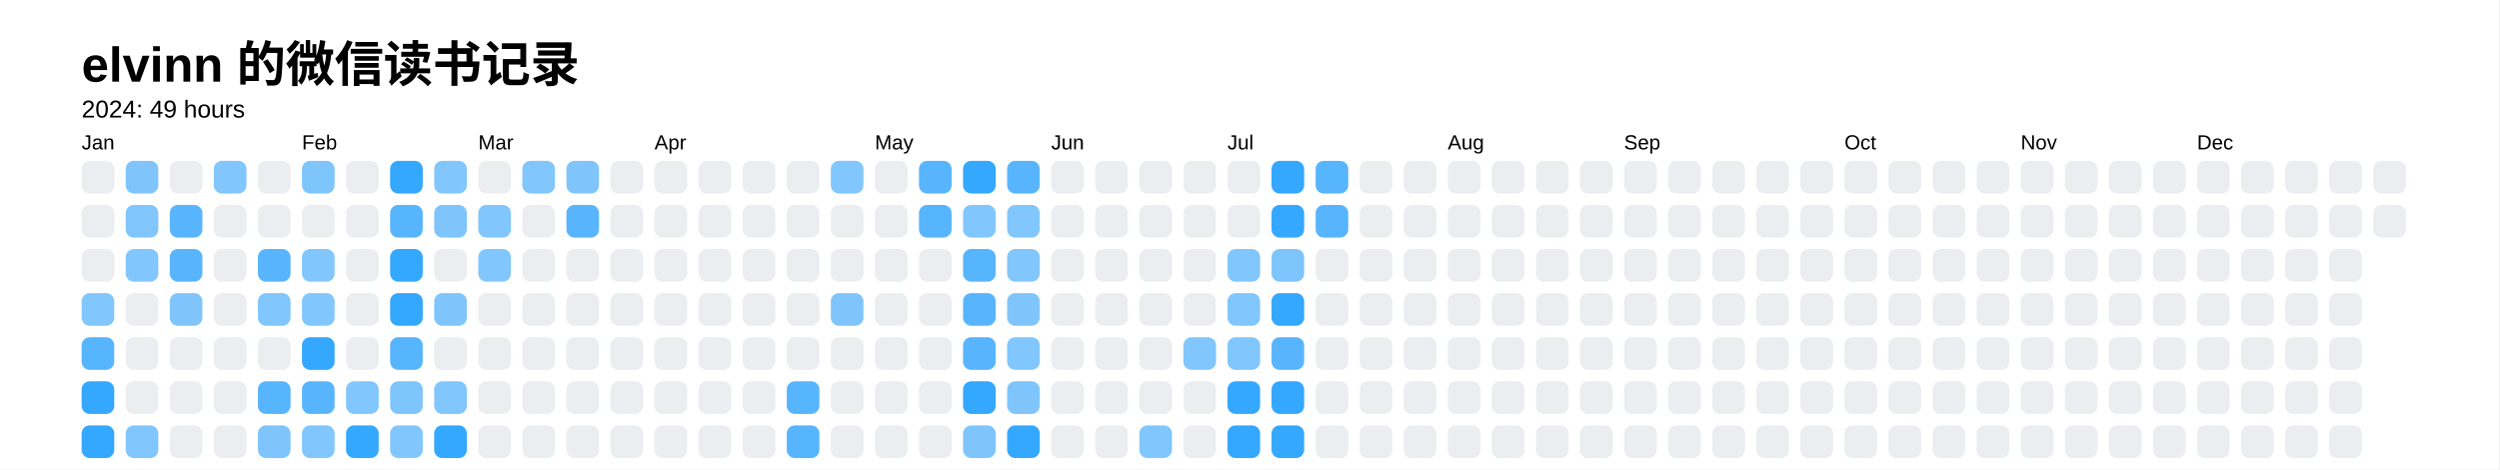
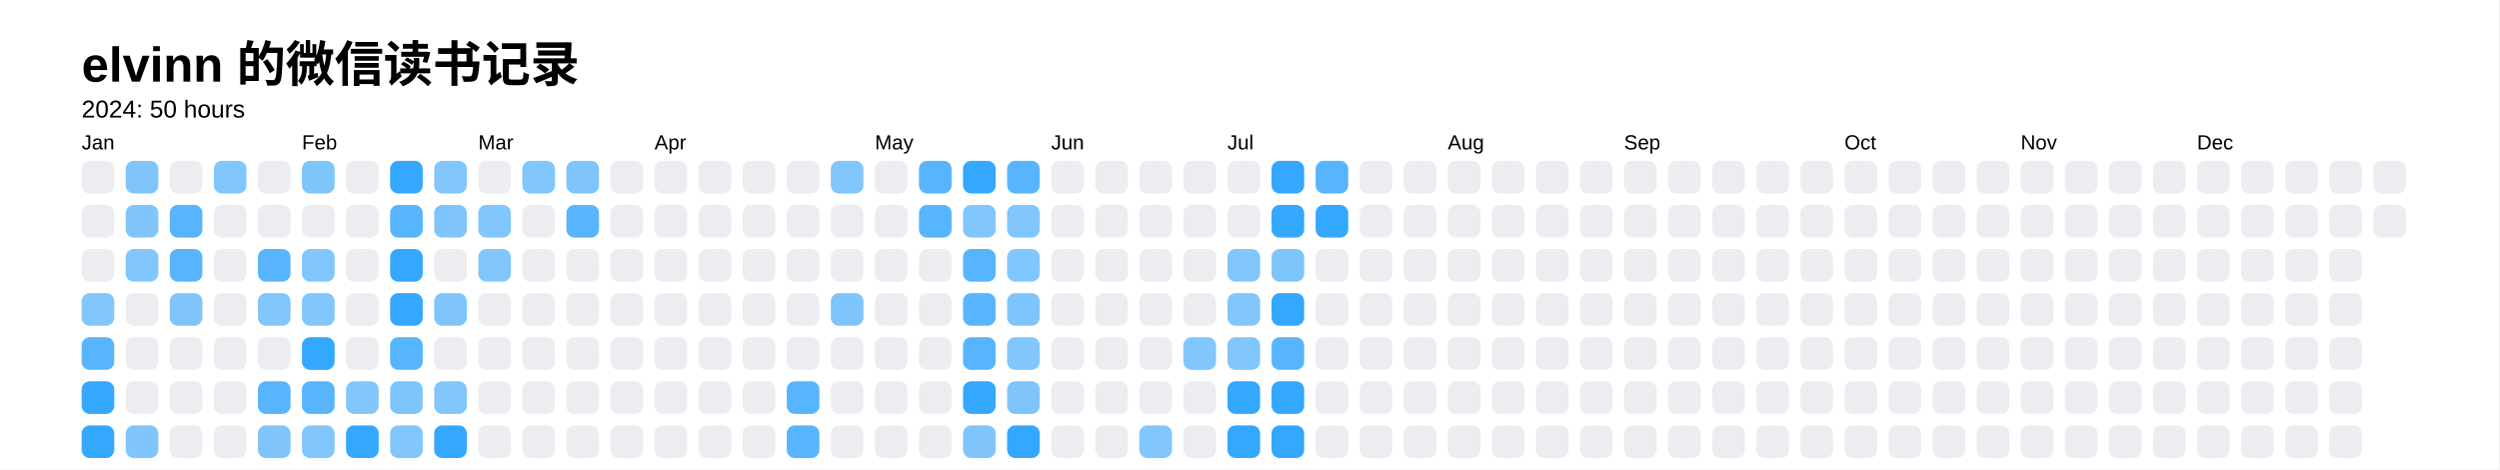
<svg xmlns="http://www.w3.org/2000/svg" baseProfile="full" height="57.5mm" version="1.1" viewBox="0,0,306.2,57.5" width="306.2mm">
  <defs />
  <rect fill="#FFFFFF" height="57.5" width="306.2" x="0" y="0" />
  <text fill="#000000" style="font-size:6px; font-family:Arial; font-weight:bold;" x="10" y="10">elvinn 的微信读书记录</text>
-   <text fill="#000000" style="font-size:3px; font-family:Arial;" x="10" y="14.4">2024: 49 hours</text>
+   <text fill="#000000" style="font-size:3px; font-family:Arial;" x="10" y="14.4">2024: 50 hours</text>
  <text fill="#000000" style="font-size:2.5px; font-family:Arial" x="10" y="18.3">Jan</text>
  <rect fill="#EBEDF0" height="4" rx="1" ry="1" width="4" x="10" y="19.7" />
  <rect fill="#EBEDF0" height="4" rx="1" ry="1" width="4" x="10" y="25.1" />
  <rect fill="#EBEDF0" height="4" rx="1" ry="1" width="4" x="10" y="30.5" />
  <rect fill="#81c6fc" height="4" rx="1" ry="1" width="4" x="10" y="35.9" />
  <rect fill="#57b5fd" height="4" rx="1" ry="1" width="4" x="10" y="41.3" />
  <rect fill="#34A7FF" height="4" rx="1" ry="1" width="4" x="10" y="46.7" />
  <rect fill="#34A7FF" height="4" rx="1" ry="1" width="4" x="10" y="52.1" />
  <rect fill="#7fc5fc" height="4" rx="1" ry="1" width="4" x="15.4" y="19.7" />
  <rect fill="#80c6fc" height="4" rx="1" ry="1" width="4" x="15.4" y="25.1" />
  <rect fill="#81c6fc" height="4" rx="1" ry="1" width="4" x="15.4" y="30.5" />
  <rect fill="#EBEDF0" height="4" rx="1" ry="1" width="4" x="15.4" y="35.9" />
  <rect fill="#EBEDF0" height="4" rx="1" ry="1" width="4" x="15.4" y="41.3" />
  <rect fill="#EBEDF0" height="4" rx="1" ry="1" width="4" x="15.4" y="46.7" />
  <rect fill="#80c6fc" height="4" rx="1" ry="1" width="4" x="15.4" y="52.1" />
  <rect fill="#EBEDF0" height="4" rx="1" ry="1" width="4" x="20.8" y="19.7" />
  <rect fill="#58b5fd" height="4" rx="1" ry="1" width="4" x="20.8" y="25.1" />
  <rect fill="#58b5fd" height="4" rx="1" ry="1" width="4" x="20.8" y="30.5" />
  <rect fill="#7fc5fc" height="4" rx="1" ry="1" width="4" x="20.8" y="35.9" />
  <rect fill="#EBEDF0" height="4" rx="1" ry="1" width="4" x="20.8" y="41.3" />
  <rect fill="#EBEDF0" height="4" rx="1" ry="1" width="4" x="20.8" y="46.7" />
  <rect fill="#EBEDF0" height="4" rx="1" ry="1" width="4" x="20.8" y="52.1" />
  <rect fill="#81c6fc" height="4" rx="1" ry="1" width="4" x="26.2" y="19.7" />
  <rect fill="#EBEDF0" height="4" rx="1" ry="1" width="4" x="26.2" y="25.1" />
  <rect fill="#EBEDF0" height="4" rx="1" ry="1" width="4" x="26.2" y="30.5" />
  <rect fill="#EBEDF0" height="4" rx="1" ry="1" width="4" x="26.2" y="35.9" />
  <rect fill="#EBEDF0" height="4" rx="1" ry="1" width="4" x="26.2" y="41.3" />
  <rect fill="#EBEDF0" height="4" rx="1" ry="1" width="4" x="26.2" y="46.7" />
  <rect fill="#EBEDF0" height="4" rx="1" ry="1" width="4" x="26.2" y="52.1" />
  <rect fill="#EBEDF0" height="4" rx="1" ry="1" width="4" x="31.6" y="19.7" />
  <rect fill="#EBEDF0" height="4" rx="1" ry="1" width="4" x="31.6" y="25.1" />
  <rect fill="#58b5fd" height="4" rx="1" ry="1" width="4" x="31.6" y="30.5" />
  <rect fill="#81c6fc" height="4" rx="1" ry="1" width="4" x="31.6" y="35.9" />
  <rect fill="#EBEDF0" height="4" rx="1" ry="1" width="4" x="31.6" y="41.3" />
  <rect fill="#57b5fd" height="4" rx="1" ry="1" width="4" x="31.6" y="46.7" />
  <rect fill="#7fc5fc" height="4" rx="1" ry="1" width="4" x="31.6" y="52.1" />
  <text fill="#000000" style="font-size:2.5px; font-family:Arial" x="37.0" y="18.3">Feb</text>
  <rect fill="#7ec5fc" height="4" rx="1" ry="1" width="4" x="37.0" y="19.7" />
  <rect fill="#EBEDF0" height="4" rx="1" ry="1" width="4" x="37.0" y="25.1" />
  <rect fill="#81c6fc" height="4" rx="1" ry="1" width="4" x="37.0" y="30.5" />
  <rect fill="#81c6fc" height="4" rx="1" ry="1" width="4" x="37.0" y="35.9" />
  <rect fill="#34A7FF" height="4" rx="1" ry="1" width="4" x="37.0" y="41.3" />
  <rect fill="#58b5fd" height="4" rx="1" ry="1" width="4" x="37.0" y="46.7" />
  <rect fill="#81c6fc" height="4" rx="1" ry="1" width="4" x="37.0" y="52.1" />
  <rect fill="#EBEDF0" height="4" rx="1" ry="1" width="4" x="42.4" y="19.7" />
  <rect fill="#EBEDF0" height="4" rx="1" ry="1" width="4" x="42.4" y="25.1" />
  <rect fill="#EBEDF0" height="4" rx="1" ry="1" width="4" x="42.4" y="30.5" />
  <rect fill="#EBEDF0" height="4" rx="1" ry="1" width="4" x="42.4" y="35.9" />
  <rect fill="#EBEDF0" height="4" rx="1" ry="1" width="4" x="42.4" y="41.3" />
  <rect fill="#81c6fc" height="4" rx="1" ry="1" width="4" x="42.4" y="46.7" />
  <rect fill="#34A7FF" height="4" rx="1" ry="1" width="4" x="42.4" y="52.1" />
  <rect fill="#34A7FF" height="4" rx="1" ry="1" width="4" x="47.8" y="19.7" />
  <rect fill="#57b5fd" height="4" rx="1" ry="1" width="4" x="47.8" y="25.1" />
  <rect fill="#34A7FF" height="4" rx="1" ry="1" width="4" x="47.8" y="30.5" />
  <rect fill="#34A7FF" height="4" rx="1" ry="1" width="4" x="47.8" y="35.9" />
  <rect fill="#57b5fd" height="4" rx="1" ry="1" width="4" x="47.8" y="41.3" />
  <rect fill="#7ec5fc" height="4" rx="1" ry="1" width="4" x="47.8" y="46.7" />
  <rect fill="#81c6fc" height="4" rx="1" ry="1" width="4" x="47.8" y="52.1" />
  <rect fill="#81c6fc" height="4" rx="1" ry="1" width="4" x="53.2" y="19.7" />
  <rect fill="#7fc5fc" height="4" rx="1" ry="1" width="4" x="53.2" y="25.1" />
  <rect fill="#EBEDF0" height="4" rx="1" ry="1" width="4" x="53.2" y="30.5" />
  <rect fill="#7fc5fc" height="4" rx="1" ry="1" width="4" x="53.2" y="35.9" />
  <rect fill="#EBEDF0" height="4" rx="1" ry="1" width="4" x="53.2" y="41.3" />
  <rect fill="#81c6fc" height="4" rx="1" ry="1" width="4" x="53.2" y="46.7" />
  <rect fill="#34A7FF" height="4" rx="1" ry="1" width="4" x="53.2" y="52.1" />
  <text fill="#000000" style="font-size:2.5px; font-family:Arial" x="58.6" y="18.3">Mar</text>
  <rect fill="#EBEDF0" height="4" rx="1" ry="1" width="4" x="58.6" y="19.7" />
  <rect fill="#81c6fc" height="4" rx="1" ry="1" width="4" x="58.6" y="25.1" />
  <rect fill="#81c6fc" height="4" rx="1" ry="1" width="4" x="58.6" y="30.5" />
  <rect fill="#EBEDF0" height="4" rx="1" ry="1" width="4" x="58.6" y="35.9" />
  <rect fill="#EBEDF0" height="4" rx="1" ry="1" width="4" x="58.6" y="41.3" />
  <rect fill="#EBEDF0" height="4" rx="1" ry="1" width="4" x="58.6" y="46.7" />
  <rect fill="#EBEDF0" height="4" rx="1" ry="1" width="4" x="58.6" y="52.1" />
  <rect fill="#81c6fc" height="4" rx="1" ry="1" width="4" x="64" y="19.7" />
  <rect fill="#EBEDF0" height="4" rx="1" ry="1" width="4" x="64" y="25.1" />
  <rect fill="#EBEDF0" height="4" rx="1" ry="1" width="4" x="64" y="30.5" />
  <rect fill="#EBEDF0" height="4" rx="1" ry="1" width="4" x="64" y="35.9" />
  <rect fill="#EBEDF0" height="4" rx="1" ry="1" width="4" x="64" y="41.3" />
  <rect fill="#EBEDF0" height="4" rx="1" ry="1" width="4" x="64" y="46.7" />
  <rect fill="#EBEDF0" height="4" rx="1" ry="1" width="4" x="64" y="52.1" />
  <rect fill="#7fc5fc" height="4" rx="1" ry="1" width="4" x="69.4" y="19.7" />
  <rect fill="#58b5fd" height="4" rx="1" ry="1" width="4" x="69.4" y="25.1" />
  <rect fill="#EBEDF0" height="4" rx="1" ry="1" width="4" x="69.4" y="30.5" />
  <rect fill="#EBEDF0" height="4" rx="1" ry="1" width="4" x="69.4" y="35.9" />
  <rect fill="#EBEDF0" height="4" rx="1" ry="1" width="4" x="69.4" y="41.3" />
  <rect fill="#EBEDF0" height="4" rx="1" ry="1" width="4" x="69.4" y="46.7" />
  <rect fill="#EBEDF0" height="4" rx="1" ry="1" width="4" x="69.4" y="52.1" />
  <rect fill="#EBEDF0" height="4" rx="1" ry="1" width="4" x="74.8" y="19.7" />
  <rect fill="#EBEDF0" height="4" rx="1" ry="1" width="4" x="74.8" y="25.1" />
  <rect fill="#EBEDF0" height="4" rx="1" ry="1" width="4" x="74.8" y="30.5" />
  <rect fill="#EBEDF0" height="4" rx="1" ry="1" width="4" x="74.8" y="35.9" />
  <rect fill="#EBEDF0" height="4" rx="1" ry="1" width="4" x="74.8" y="41.3" />
  <rect fill="#EBEDF0" height="4" rx="1" ry="1" width="4" x="74.8" y="46.7" />
  <rect fill="#EBEDF0" height="4" rx="1" ry="1" width="4" x="74.8" y="52.1" />
  <text fill="#000000" style="font-size:2.5px; font-family:Arial" x="80.2" y="18.3">Apr</text>
  <rect fill="#EBEDF0" height="4" rx="1" ry="1" width="4" x="80.2" y="19.7" />
  <rect fill="#EBEDF0" height="4" rx="1" ry="1" width="4" x="80.2" y="25.1" />
  <rect fill="#EBEDF0" height="4" rx="1" ry="1" width="4" x="80.2" y="30.5" />
  <rect fill="#EBEDF0" height="4" rx="1" ry="1" width="4" x="80.2" y="35.9" />
  <rect fill="#EBEDF0" height="4" rx="1" ry="1" width="4" x="80.2" y="41.3" />
  <rect fill="#EBEDF0" height="4" rx="1" ry="1" width="4" x="80.2" y="46.7" />
  <rect fill="#EBEDF0" height="4" rx="1" ry="1" width="4" x="80.2" y="52.1" />
  <rect fill="#EBEDF0" height="4" rx="1" ry="1" width="4" x="85.6" y="19.7" />
  <rect fill="#EBEDF0" height="4" rx="1" ry="1" width="4" x="85.6" y="25.1" />
  <rect fill="#EBEDF0" height="4" rx="1" ry="1" width="4" x="85.6" y="30.5" />
  <rect fill="#EBEDF0" height="4" rx="1" ry="1" width="4" x="85.6" y="35.9" />
  <rect fill="#EBEDF0" height="4" rx="1" ry="1" width="4" x="85.6" y="41.3" />
  <rect fill="#EBEDF0" height="4" rx="1" ry="1" width="4" x="85.6" y="46.7" />
  <rect fill="#EBEDF0" height="4" rx="1" ry="1" width="4" x="85.6" y="52.1" />
  <rect fill="#EBEDF0" height="4" rx="1" ry="1" width="4" x="91" y="19.7" />
  <rect fill="#EBEDF0" height="4" rx="1" ry="1" width="4" x="91" y="25.1" />
  <rect fill="#EBEDF0" height="4" rx="1" ry="1" width="4" x="91" y="30.5" />
  <rect fill="#EBEDF0" height="4" rx="1" ry="1" width="4" x="91" y="35.9" />
  <rect fill="#EBEDF0" height="4" rx="1" ry="1" width="4" x="91" y="41.3" />
  <rect fill="#EBEDF0" height="4" rx="1" ry="1" width="4" x="91" y="46.7" />
  <rect fill="#EBEDF0" height="4" rx="1" ry="1" width="4" x="91" y="52.1" />
  <rect fill="#EBEDF0" height="4" rx="1" ry="1" width="4" x="96.4" y="19.7" />
  <rect fill="#EBEDF0" height="4" rx="1" ry="1" width="4" x="96.4" y="25.1" />
  <rect fill="#EBEDF0" height="4" rx="1" ry="1" width="4" x="96.4" y="30.5" />
  <rect fill="#EBEDF0" height="4" rx="1" ry="1" width="4" x="96.4" y="35.9" />
  <rect fill="#EBEDF0" height="4" rx="1" ry="1" width="4" x="96.4" y="41.3" />
  <rect fill="#57b5fd" height="4" rx="1" ry="1" width="4" x="96.4" y="46.7" />
  <rect fill="#57b5fd" height="4" rx="1" ry="1" width="4" x="96.4" y="52.1" />
  <rect fill="#81c6fc" height="4" rx="1" ry="1" width="4" x="101.8" y="19.7" />
  <rect fill="#EBEDF0" height="4" rx="1" ry="1" width="4" x="101.8" y="25.1" />
  <rect fill="#EBEDF0" height="4" rx="1" ry="1" width="4" x="101.8" y="30.5" />
  <rect fill="#7fc5fc" height="4" rx="1" ry="1" width="4" x="101.8" y="35.9" />
  <rect fill="#EBEDF0" height="4" rx="1" ry="1" width="4" x="101.8" y="41.3" />
  <rect fill="#EBEDF0" height="4" rx="1" ry="1" width="4" x="101.8" y="46.7" />
  <rect fill="#EBEDF0" height="4" rx="1" ry="1" width="4" x="101.8" y="52.1" />
  <text fill="#000000" style="font-size:2.5px; font-family:Arial" x="107.2" y="18.3">May</text>
  <rect fill="#EBEDF0" height="4" rx="1" ry="1" width="4" x="107.2" y="19.7" />
  <rect fill="#EBEDF0" height="4" rx="1" ry="1" width="4" x="107.2" y="25.1" />
  <rect fill="#EBEDF0" height="4" rx="1" ry="1" width="4" x="107.2" y="30.5" />
  <rect fill="#EBEDF0" height="4" rx="1" ry="1" width="4" x="107.2" y="35.9" />
  <rect fill="#EBEDF0" height="4" rx="1" ry="1" width="4" x="107.2" y="41.3" />
  <rect fill="#EBEDF0" height="4" rx="1" ry="1" width="4" x="107.2" y="46.7" />
  <rect fill="#EBEDF0" height="4" rx="1" ry="1" width="4" x="107.2" y="52.1" />
  <rect fill="#58b5fd" height="4" rx="1" ry="1" width="4" x="112.6" y="19.7" />
  <rect fill="#57b5fd" height="4" rx="1" ry="1" width="4" x="112.6" y="25.1" />
  <rect fill="#EBEDF0" height="4" rx="1" ry="1" width="4" x="112.6" y="30.5" />
  <rect fill="#EBEDF0" height="4" rx="1" ry="1" width="4" x="112.6" y="35.9" />
  <rect fill="#EBEDF0" height="4" rx="1" ry="1" width="4" x="112.6" y="41.3" />
  <rect fill="#EBEDF0" height="4" rx="1" ry="1" width="4" x="112.6" y="46.7" />
  <rect fill="#EBEDF0" height="4" rx="1" ry="1" width="4" x="112.6" y="52.1" />
  <rect fill="#34A7FF" height="4" rx="1" ry="1" width="4" x="118" y="19.7" />
  <rect fill="#81c6fc" height="4" rx="1" ry="1" width="4" x="118" y="25.1" />
  <rect fill="#56b5fd" height="4" rx="1" ry="1" width="4" x="118" y="30.5" />
  <rect fill="#58b5fd" height="4" rx="1" ry="1" width="4" x="118" y="35.9" />
  <rect fill="#58b5fd" height="4" rx="1" ry="1" width="4" x="118" y="41.3" />
  <rect fill="#34A7FF" height="4" rx="1" ry="1" width="4" x="118" y="46.7" />
  <rect fill="#7fc5fc" height="4" rx="1" ry="1" width="4" x="118" y="52.1" />
  <rect fill="#58b5fd" height="4" rx="1" ry="1" width="4" x="123.4" y="19.7" />
  <rect fill="#81c6fc" height="4" rx="1" ry="1" width="4" x="123.4" y="25.1" />
  <rect fill="#81c6fc" height="4" rx="1" ry="1" width="4" x="123.4" y="30.5" />
  <rect fill="#7fc5fc" height="4" rx="1" ry="1" width="4" x="123.4" y="35.9" />
  <rect fill="#81c6fc" height="4" rx="1" ry="1" width="4" x="123.4" y="41.3" />
  <rect fill="#7fc5fc" height="4" rx="1" ry="1" width="4" x="123.4" y="46.7" />
  <rect fill="#34A7FF" height="4" rx="1" ry="1" width="4" x="123.4" y="52.1" />
  <text fill="#000000" style="font-size:2.5px; font-family:Arial" x="128.8" y="18.3">Jun</text>
  <rect fill="#EBEDF0" height="4" rx="1" ry="1" width="4" x="128.8" y="19.7" />
  <rect fill="#EBEDF0" height="4" rx="1" ry="1" width="4" x="128.8" y="25.1" />
  <rect fill="#EBEDF0" height="4" rx="1" ry="1" width="4" x="128.8" y="30.5" />
  <rect fill="#EBEDF0" height="4" rx="1" ry="1" width="4" x="128.8" y="35.9" />
  <rect fill="#EBEDF0" height="4" rx="1" ry="1" width="4" x="128.8" y="41.3" />
  <rect fill="#EBEDF0" height="4" rx="1" ry="1" width="4" x="128.8" y="46.7" />
  <rect fill="#EBEDF0" height="4" rx="1" ry="1" width="4" x="128.8" y="52.1" />
  <rect fill="#EBEDF0" height="4" rx="1" ry="1" width="4" x="134.2" y="19.7" />
  <rect fill="#EBEDF0" height="4" rx="1" ry="1" width="4" x="134.2" y="25.1" />
  <rect fill="#EBEDF0" height="4" rx="1" ry="1" width="4" x="134.2" y="30.5" />
  <rect fill="#EBEDF0" height="4" rx="1" ry="1" width="4" x="134.2" y="35.9" />
  <rect fill="#EBEDF0" height="4" rx="1" ry="1" width="4" x="134.2" y="41.3" />
  <rect fill="#EBEDF0" height="4" rx="1" ry="1" width="4" x="134.2" y="46.7" />
  <rect fill="#EBEDF0" height="4" rx="1" ry="1" width="4" x="134.2" y="52.1" />
  <rect fill="#EBEDF0" height="4" rx="1" ry="1" width="4" x="139.6" y="19.7" />
  <rect fill="#EBEDF0" height="4" rx="1" ry="1" width="4" x="139.6" y="25.1" />
  <rect fill="#EBEDF0" height="4" rx="1" ry="1" width="4" x="139.6" y="30.5" />
  <rect fill="#EBEDF0" height="4" rx="1" ry="1" width="4" x="139.6" y="35.9" />
  <rect fill="#EBEDF0" height="4" rx="1" ry="1" width="4" x="139.6" y="41.3" />
  <rect fill="#EBEDF0" height="4" rx="1" ry="1" width="4" x="139.6" y="46.7" />
  <rect fill="#81c6fc" height="4" rx="1" ry="1" width="4" x="139.6" y="52.1" />
  <rect fill="#EBEDF0" height="4" rx="1" ry="1" width="4" x="145" y="19.7" />
  <rect fill="#EBEDF0" height="4" rx="1" ry="1" width="4" x="145" y="25.1" />
  <rect fill="#EBEDF0" height="4" rx="1" ry="1" width="4" x="145" y="30.5" />
  <rect fill="#EBEDF0" height="4" rx="1" ry="1" width="4" x="145" y="35.9" />
  <rect fill="#81c6fc" height="4" rx="1" ry="1" width="4" x="145" y="41.3" />
  <rect fill="#EBEDF0" height="4" rx="1" ry="1" width="4" x="145" y="46.7" />
  <rect fill="#EBEDF0" height="4" rx="1" ry="1" width="4" x="145" y="52.1" />
  <text fill="#000000" style="font-size:2.5px; font-family:Arial" x="150.4" y="18.3">Jul</text>
  <rect fill="#EBEDF0" height="4" rx="1" ry="1" width="4" x="150.4" y="19.7" />
  <rect fill="#EBEDF0" height="4" rx="1" ry="1" width="4" x="150.4" y="25.1" />
  <rect fill="#81c6fc" height="4" rx="1" ry="1" width="4" x="150.4" y="30.5" />
  <rect fill="#81c6fc" height="4" rx="1" ry="1" width="4" x="150.4" y="35.9" />
  <rect fill="#81c6fc" height="4" rx="1" ry="1" width="4" x="150.4" y="41.3" />
  <rect fill="#34A7FF" height="4" rx="1" ry="1" width="4" x="150.4" y="46.7" />
  <rect fill="#34A7FF" height="4" rx="1" ry="1" width="4" x="150.4" y="52.1" />
  <rect fill="#34A7FF" height="4" rx="1" ry="1" width="4" x="155.8" y="19.7" />
  <rect fill="#34A7FF" height="4" rx="1" ry="1" width="4" x="155.8" y="25.1" />
  <rect fill="#7ec5fc" height="4" rx="1" ry="1" width="4" x="155.8" y="30.5" />
  <rect fill="#34A7FF" height="4" rx="1" ry="1" width="4" x="155.8" y="35.9" />
  <rect fill="#58b5fd" height="4" rx="1" ry="1" width="4" x="155.8" y="41.3" />
  <rect fill="#34A7FF" height="4" rx="1" ry="1" width="4" x="155.8" y="46.7" />
  <rect fill="#34A7FF" height="4" rx="1" ry="1" width="4" x="155.8" y="52.1" />
  <rect fill="#57b5fd" height="4" rx="1" ry="1" width="4" x="161.2" y="19.7" />
-   <rect fill="#58b5fd" height="4" rx="1" ry="1" width="4" x="161.2" y="25.1" />
+   <rect fill="#34A7FF" height="4" rx="1" ry="1" width="4" x="161.2" y="25.1" />
  <rect fill="#EBEDF0" height="4" rx="1" ry="1" width="4" x="161.2" y="30.5" />
  <rect fill="#EBEDF0" height="4" rx="1" ry="1" width="4" x="161.2" y="35.9" />
  <rect fill="#EBEDF0" height="4" rx="1" ry="1" width="4" x="161.2" y="41.3" />
  <rect fill="#EBEDF0" height="4" rx="1" ry="1" width="4" x="161.2" y="46.7" />
  <rect fill="#EBEDF0" height="4" rx="1" ry="1" width="4" x="161.2" y="52.1" />
  <rect fill="#EBEDF0" height="4" rx="1" ry="1" width="4" x="166.6" y="19.7" />
  <rect fill="#EBEDF0" height="4" rx="1" ry="1" width="4" x="166.6" y="25.1" />
  <rect fill="#EBEDF0" height="4" rx="1" ry="1" width="4" x="166.6" y="30.5" />
  <rect fill="#EBEDF0" height="4" rx="1" ry="1" width="4" x="166.6" y="35.9" />
  <rect fill="#EBEDF0" height="4" rx="1" ry="1" width="4" x="166.6" y="41.3" />
  <rect fill="#EBEDF0" height="4" rx="1" ry="1" width="4" x="166.6" y="46.7" />
  <rect fill="#EBEDF0" height="4" rx="1" ry="1" width="4" x="166.6" y="52.1" />
  <rect fill="#EBEDF0" height="4" rx="1" ry="1" width="4" x="172" y="19.7" />
  <rect fill="#EBEDF0" height="4" rx="1" ry="1" width="4" x="172" y="25.1" />
  <rect fill="#EBEDF0" height="4" rx="1" ry="1" width="4" x="172" y="30.5" />
  <rect fill="#EBEDF0" height="4" rx="1" ry="1" width="4" x="172" y="35.9" />
  <rect fill="#EBEDF0" height="4" rx="1" ry="1" width="4" x="172" y="41.3" />
  <rect fill="#EBEDF0" height="4" rx="1" ry="1" width="4" x="172" y="46.7" />
  <rect fill="#EBEDF0" height="4" rx="1" ry="1" width="4" x="172" y="52.1" />
  <text fill="#000000" style="font-size:2.5px; font-family:Arial" x="177.4" y="18.3">Aug</text>
  <rect fill="#EBEDF0" height="4" rx="1" ry="1" width="4" x="177.4" y="19.7" />
  <rect fill="#EBEDF0" height="4" rx="1" ry="1" width="4" x="177.4" y="25.1" />
  <rect fill="#EBEDF0" height="4" rx="1" ry="1" width="4" x="177.4" y="30.5" />
  <rect fill="#EBEDF0" height="4" rx="1" ry="1" width="4" x="177.4" y="35.9" />
  <rect fill="#EBEDF0" height="4" rx="1" ry="1" width="4" x="177.4" y="41.3" />
  <rect fill="#EBEDF0" height="4" rx="1" ry="1" width="4" x="177.4" y="46.7" />
  <rect fill="#EBEDF0" height="4" rx="1" ry="1" width="4" x="177.4" y="52.1" />
  <rect fill="#EBEDF0" height="4" rx="1" ry="1" width="4" x="182.8" y="19.7" />
  <rect fill="#EBEDF0" height="4" rx="1" ry="1" width="4" x="182.8" y="25.1" />
  <rect fill="#EBEDF0" height="4" rx="1" ry="1" width="4" x="182.8" y="30.5" />
  <rect fill="#EBEDF0" height="4" rx="1" ry="1" width="4" x="182.8" y="35.9" />
  <rect fill="#EBEDF0" height="4" rx="1" ry="1" width="4" x="182.8" y="41.3" />
  <rect fill="#EBEDF0" height="4" rx="1" ry="1" width="4" x="182.8" y="46.7" />
  <rect fill="#EBEDF0" height="4" rx="1" ry="1" width="4" x="182.8" y="52.1" />
  <rect fill="#EBEDF0" height="4" rx="1" ry="1" width="4" x="188.2" y="19.7" />
  <rect fill="#EBEDF0" height="4" rx="1" ry="1" width="4" x="188.2" y="25.1" />
  <rect fill="#EBEDF0" height="4" rx="1" ry="1" width="4" x="188.2" y="30.5" />
  <rect fill="#EBEDF0" height="4" rx="1" ry="1" width="4" x="188.2" y="35.9" />
  <rect fill="#EBEDF0" height="4" rx="1" ry="1" width="4" x="188.2" y="41.3" />
  <rect fill="#EBEDF0" height="4" rx="1" ry="1" width="4" x="188.2" y="46.7" />
  <rect fill="#EBEDF0" height="4" rx="1" ry="1" width="4" x="188.2" y="52.1" />
  <rect fill="#EBEDF0" height="4" rx="1" ry="1" width="4" x="193.6" y="19.7" />
  <rect fill="#EBEDF0" height="4" rx="1" ry="1" width="4" x="193.6" y="25.1" />
  <rect fill="#EBEDF0" height="4" rx="1" ry="1" width="4" x="193.6" y="30.5" />
  <rect fill="#EBEDF0" height="4" rx="1" ry="1" width="4" x="193.6" y="35.9" />
  <rect fill="#EBEDF0" height="4" rx="1" ry="1" width="4" x="193.6" y="41.3" />
  <rect fill="#EBEDF0" height="4" rx="1" ry="1" width="4" x="193.6" y="46.7" />
  <rect fill="#EBEDF0" height="4" rx="1" ry="1" width="4" x="193.6" y="52.1" />
  <text fill="#000000" style="font-size:2.5px; font-family:Arial" x="199" y="18.3">Sep</text>
  <rect fill="#EBEDF0" height="4" rx="1" ry="1" width="4" x="199" y="19.7" />
  <rect fill="#EBEDF0" height="4" rx="1" ry="1" width="4" x="199" y="25.1" />
  <rect fill="#EBEDF0" height="4" rx="1" ry="1" width="4" x="199" y="30.5" />
  <rect fill="#EBEDF0" height="4" rx="1" ry="1" width="4" x="199" y="35.9" />
  <rect fill="#EBEDF0" height="4" rx="1" ry="1" width="4" x="199" y="41.3" />
  <rect fill="#EBEDF0" height="4" rx="1" ry="1" width="4" x="199" y="46.7" />
  <rect fill="#EBEDF0" height="4" rx="1" ry="1" width="4" x="199" y="52.1" />
  <rect fill="#EBEDF0" height="4" rx="1" ry="1" width="4" x="204.4" y="19.7" />
  <rect fill="#EBEDF0" height="4" rx="1" ry="1" width="4" x="204.4" y="25.1" />
  <rect fill="#EBEDF0" height="4" rx="1" ry="1" width="4" x="204.4" y="30.5" />
  <rect fill="#EBEDF0" height="4" rx="1" ry="1" width="4" x="204.4" y="35.9" />
  <rect fill="#EBEDF0" height="4" rx="1" ry="1" width="4" x="204.4" y="41.3" />
  <rect fill="#EBEDF0" height="4" rx="1" ry="1" width="4" x="204.4" y="46.7" />
  <rect fill="#EBEDF0" height="4" rx="1" ry="1" width="4" x="204.4" y="52.1" />
  <rect fill="#EBEDF0" height="4" rx="1" ry="1" width="4" x="209.8" y="19.7" />
  <rect fill="#EBEDF0" height="4" rx="1" ry="1" width="4" x="209.8" y="25.1" />
  <rect fill="#EBEDF0" height="4" rx="1" ry="1" width="4" x="209.8" y="30.5" />
  <rect fill="#EBEDF0" height="4" rx="1" ry="1" width="4" x="209.8" y="35.9" />
  <rect fill="#EBEDF0" height="4" rx="1" ry="1" width="4" x="209.8" y="41.3" />
  <rect fill="#EBEDF0" height="4" rx="1" ry="1" width="4" x="209.8" y="46.7" />
  <rect fill="#EBEDF0" height="4" rx="1" ry="1" width="4" x="209.8" y="52.1" />
  <rect fill="#EBEDF0" height="4" rx="1" ry="1" width="4" x="215.2" y="19.7" />
  <rect fill="#EBEDF0" height="4" rx="1" ry="1" width="4" x="215.2" y="25.1" />
  <rect fill="#EBEDF0" height="4" rx="1" ry="1" width="4" x="215.2" y="30.5" />
  <rect fill="#EBEDF0" height="4" rx="1" ry="1" width="4" x="215.2" y="35.9" />
  <rect fill="#EBEDF0" height="4" rx="1" ry="1" width="4" x="215.2" y="41.3" />
  <rect fill="#EBEDF0" height="4" rx="1" ry="1" width="4" x="215.2" y="46.7" />
  <rect fill="#EBEDF0" height="4" rx="1" ry="1" width="4" x="215.2" y="52.1" />
  <rect fill="#EBEDF0" height="4" rx="1" ry="1" width="4" x="220.6" y="19.7" />
  <rect fill="#EBEDF0" height="4" rx="1" ry="1" width="4" x="220.6" y="25.1" />
  <rect fill="#EBEDF0" height="4" rx="1" ry="1" width="4" x="220.6" y="30.5" />
  <rect fill="#EBEDF0" height="4" rx="1" ry="1" width="4" x="220.6" y="35.9" />
  <rect fill="#EBEDF0" height="4" rx="1" ry="1" width="4" x="220.6" y="41.3" />
  <rect fill="#EBEDF0" height="4" rx="1" ry="1" width="4" x="220.6" y="46.7" />
  <rect fill="#EBEDF0" height="4" rx="1" ry="1" width="4" x="220.6" y="52.1" />
  <text fill="#000000" style="font-size:2.5px; font-family:Arial" x="226" y="18.3">Oct</text>
  <rect fill="#EBEDF0" height="4" rx="1" ry="1" width="4" x="226" y="19.7" />
  <rect fill="#EBEDF0" height="4" rx="1" ry="1" width="4" x="226" y="25.1" />
  <rect fill="#EBEDF0" height="4" rx="1" ry="1" width="4" x="226" y="30.5" />
  <rect fill="#EBEDF0" height="4" rx="1" ry="1" width="4" x="226" y="35.9" />
  <rect fill="#EBEDF0" height="4" rx="1" ry="1" width="4" x="226" y="41.3" />
  <rect fill="#EBEDF0" height="4" rx="1" ry="1" width="4" x="226" y="46.7" />
  <rect fill="#EBEDF0" height="4" rx="1" ry="1" width="4" x="226" y="52.1" />
  <rect fill="#EBEDF0" height="4" rx="1" ry="1" width="4" x="231.4" y="19.7" />
  <rect fill="#EBEDF0" height="4" rx="1" ry="1" width="4" x="231.4" y="25.1" />
  <rect fill="#EBEDF0" height="4" rx="1" ry="1" width="4" x="231.4" y="30.5" />
  <rect fill="#EBEDF0" height="4" rx="1" ry="1" width="4" x="231.4" y="35.9" />
  <rect fill="#EBEDF0" height="4" rx="1" ry="1" width="4" x="231.4" y="41.3" />
  <rect fill="#EBEDF0" height="4" rx="1" ry="1" width="4" x="231.4" y="46.7" />
  <rect fill="#EBEDF0" height="4" rx="1" ry="1" width="4" x="231.4" y="52.1" />
  <rect fill="#EBEDF0" height="4" rx="1" ry="1" width="4" x="236.8" y="19.7" />
  <rect fill="#EBEDF0" height="4" rx="1" ry="1" width="4" x="236.8" y="25.1" />
  <rect fill="#EBEDF0" height="4" rx="1" ry="1" width="4" x="236.8" y="30.5" />
  <rect fill="#EBEDF0" height="4" rx="1" ry="1" width="4" x="236.8" y="35.9" />
  <rect fill="#EBEDF0" height="4" rx="1" ry="1" width="4" x="236.8" y="41.3" />
  <rect fill="#EBEDF0" height="4" rx="1" ry="1" width="4" x="236.8" y="46.7" />
  <rect fill="#EBEDF0" height="4" rx="1" ry="1" width="4" x="236.8" y="52.1" />
  <rect fill="#EBEDF0" height="4" rx="1" ry="1" width="4" x="242.2" y="19.7" />
  <rect fill="#EBEDF0" height="4" rx="1" ry="1" width="4" x="242.2" y="25.1" />
  <rect fill="#EBEDF0" height="4" rx="1" ry="1" width="4" x="242.2" y="30.5" />
  <rect fill="#EBEDF0" height="4" rx="1" ry="1" width="4" x="242.2" y="35.9" />
  <rect fill="#EBEDF0" height="4" rx="1" ry="1" width="4" x="242.2" y="41.3" />
  <rect fill="#EBEDF0" height="4" rx="1" ry="1" width="4" x="242.2" y="46.7" />
  <rect fill="#EBEDF0" height="4" rx="1" ry="1" width="4" x="242.2" y="52.1" />
  <text fill="#000000" style="font-size:2.5px; font-family:Arial" x="247.6" y="18.3">Nov</text>
  <rect fill="#EBEDF0" height="4" rx="1" ry="1" width="4" x="247.6" y="19.7" />
  <rect fill="#EBEDF0" height="4" rx="1" ry="1" width="4" x="247.6" y="25.1" />
  <rect fill="#EBEDF0" height="4" rx="1" ry="1" width="4" x="247.6" y="30.5" />
  <rect fill="#EBEDF0" height="4" rx="1" ry="1" width="4" x="247.6" y="35.9" />
  <rect fill="#EBEDF0" height="4" rx="1" ry="1" width="4" x="247.6" y="41.3" />
  <rect fill="#EBEDF0" height="4" rx="1" ry="1" width="4" x="247.6" y="46.7" />
  <rect fill="#EBEDF0" height="4" rx="1" ry="1" width="4" x="247.6" y="52.1" />
  <rect fill="#EBEDF0" height="4" rx="1" ry="1" width="4" x="253" y="19.7" />
  <rect fill="#EBEDF0" height="4" rx="1" ry="1" width="4" x="253" y="25.1" />
  <rect fill="#EBEDF0" height="4" rx="1" ry="1" width="4" x="253" y="30.5" />
  <rect fill="#EBEDF0" height="4" rx="1" ry="1" width="4" x="253" y="35.9" />
  <rect fill="#EBEDF0" height="4" rx="1" ry="1" width="4" x="253" y="41.3" />
  <rect fill="#EBEDF0" height="4" rx="1" ry="1" width="4" x="253" y="46.7" />
  <rect fill="#EBEDF0" height="4" rx="1" ry="1" width="4" x="253" y="52.1" />
  <rect fill="#EBEDF0" height="4" rx="1" ry="1" width="4" x="258.4" y="19.7" />
  <rect fill="#EBEDF0" height="4" rx="1" ry="1" width="4" x="258.4" y="25.1" />
  <rect fill="#EBEDF0" height="4" rx="1" ry="1" width="4" x="258.4" y="30.5" />
  <rect fill="#EBEDF0" height="4" rx="1" ry="1" width="4" x="258.4" y="35.9" />
  <rect fill="#EBEDF0" height="4" rx="1" ry="1" width="4" x="258.4" y="41.3" />
  <rect fill="#EBEDF0" height="4" rx="1" ry="1" width="4" x="258.4" y="46.7" />
  <rect fill="#EBEDF0" height="4" rx="1" ry="1" width="4" x="258.4" y="52.1" />
  <rect fill="#EBEDF0" height="4" rx="1" ry="1" width="4" x="263.8" y="19.7" />
  <rect fill="#EBEDF0" height="4" rx="1" ry="1" width="4" x="263.8" y="25.1" />
  <rect fill="#EBEDF0" height="4" rx="1" ry="1" width="4" x="263.8" y="30.5" />
  <rect fill="#EBEDF0" height="4" rx="1" ry="1" width="4" x="263.8" y="35.9" />
  <rect fill="#EBEDF0" height="4" rx="1" ry="1" width="4" x="263.8" y="41.3" />
  <rect fill="#EBEDF0" height="4" rx="1" ry="1" width="4" x="263.8" y="46.7" />
  <rect fill="#EBEDF0" height="4" rx="1" ry="1" width="4" x="263.8" y="52.1" />
  <text fill="#000000" style="font-size:2.5px; font-family:Arial" x="269.2" y="18.3">Dec</text>
  <rect fill="#EBEDF0" height="4" rx="1" ry="1" width="4" x="269.2" y="19.7" />
  <rect fill="#EBEDF0" height="4" rx="1" ry="1" width="4" x="269.2" y="25.1" />
  <rect fill="#EBEDF0" height="4" rx="1" ry="1" width="4" x="269.2" y="30.5" />
  <rect fill="#EBEDF0" height="4" rx="1" ry="1" width="4" x="269.2" y="35.9" />
  <rect fill="#EBEDF0" height="4" rx="1" ry="1" width="4" x="269.2" y="41.3" />
  <rect fill="#EBEDF0" height="4" rx="1" ry="1" width="4" x="269.2" y="46.7" />
  <rect fill="#EBEDF0" height="4" rx="1" ry="1" width="4" x="269.2" y="52.1" />
  <rect fill="#EBEDF0" height="4" rx="1" ry="1" width="4" x="274.6" y="19.7" />
  <rect fill="#EBEDF0" height="4" rx="1" ry="1" width="4" x="274.6" y="25.1" />
  <rect fill="#EBEDF0" height="4" rx="1" ry="1" width="4" x="274.6" y="30.5" />
  <rect fill="#EBEDF0" height="4" rx="1" ry="1" width="4" x="274.6" y="35.9" />
  <rect fill="#EBEDF0" height="4" rx="1" ry="1" width="4" x="274.6" y="41.3" />
  <rect fill="#EBEDF0" height="4" rx="1" ry="1" width="4" x="274.6" y="46.7" />
  <rect fill="#EBEDF0" height="4" rx="1" ry="1" width="4" x="274.6" y="52.1" />
  <rect fill="#EBEDF0" height="4" rx="1" ry="1" width="4" x="280" y="19.7" />
  <rect fill="#EBEDF0" height="4" rx="1" ry="1" width="4" x="280" y="25.1" />
  <rect fill="#EBEDF0" height="4" rx="1" ry="1" width="4" x="280" y="30.5" />
  <rect fill="#EBEDF0" height="4" rx="1" ry="1" width="4" x="280" y="35.9" />
  <rect fill="#EBEDF0" height="4" rx="1" ry="1" width="4" x="280" y="41.3" />
  <rect fill="#EBEDF0" height="4" rx="1" ry="1" width="4" x="280" y="46.7" />
  <rect fill="#EBEDF0" height="4" rx="1" ry="1" width="4" x="280" y="52.1" />
  <rect fill="#EBEDF0" height="4" rx="1" ry="1" width="4" x="285.4" y="19.7" />
  <rect fill="#EBEDF0" height="4" rx="1" ry="1" width="4" x="285.4" y="25.1" />
  <rect fill="#EBEDF0" height="4" rx="1" ry="1" width="4" x="285.4" y="30.5" />
  <rect fill="#EBEDF0" height="4" rx="1" ry="1" width="4" x="285.4" y="35.9" />
  <rect fill="#EBEDF0" height="4" rx="1" ry="1" width="4" x="285.4" y="41.3" />
  <rect fill="#EBEDF0" height="4" rx="1" ry="1" width="4" x="285.4" y="46.7" />
  <rect fill="#EBEDF0" height="4" rx="1" ry="1" width="4" x="285.4" y="52.1" />
  <rect fill="#EBEDF0" height="4" rx="1" ry="1" width="4" x="290.8" y="19.7" />
  <rect fill="#EBEDF0" height="4" rx="1" ry="1" width="4" x="290.8" y="25.1" />
</svg>
